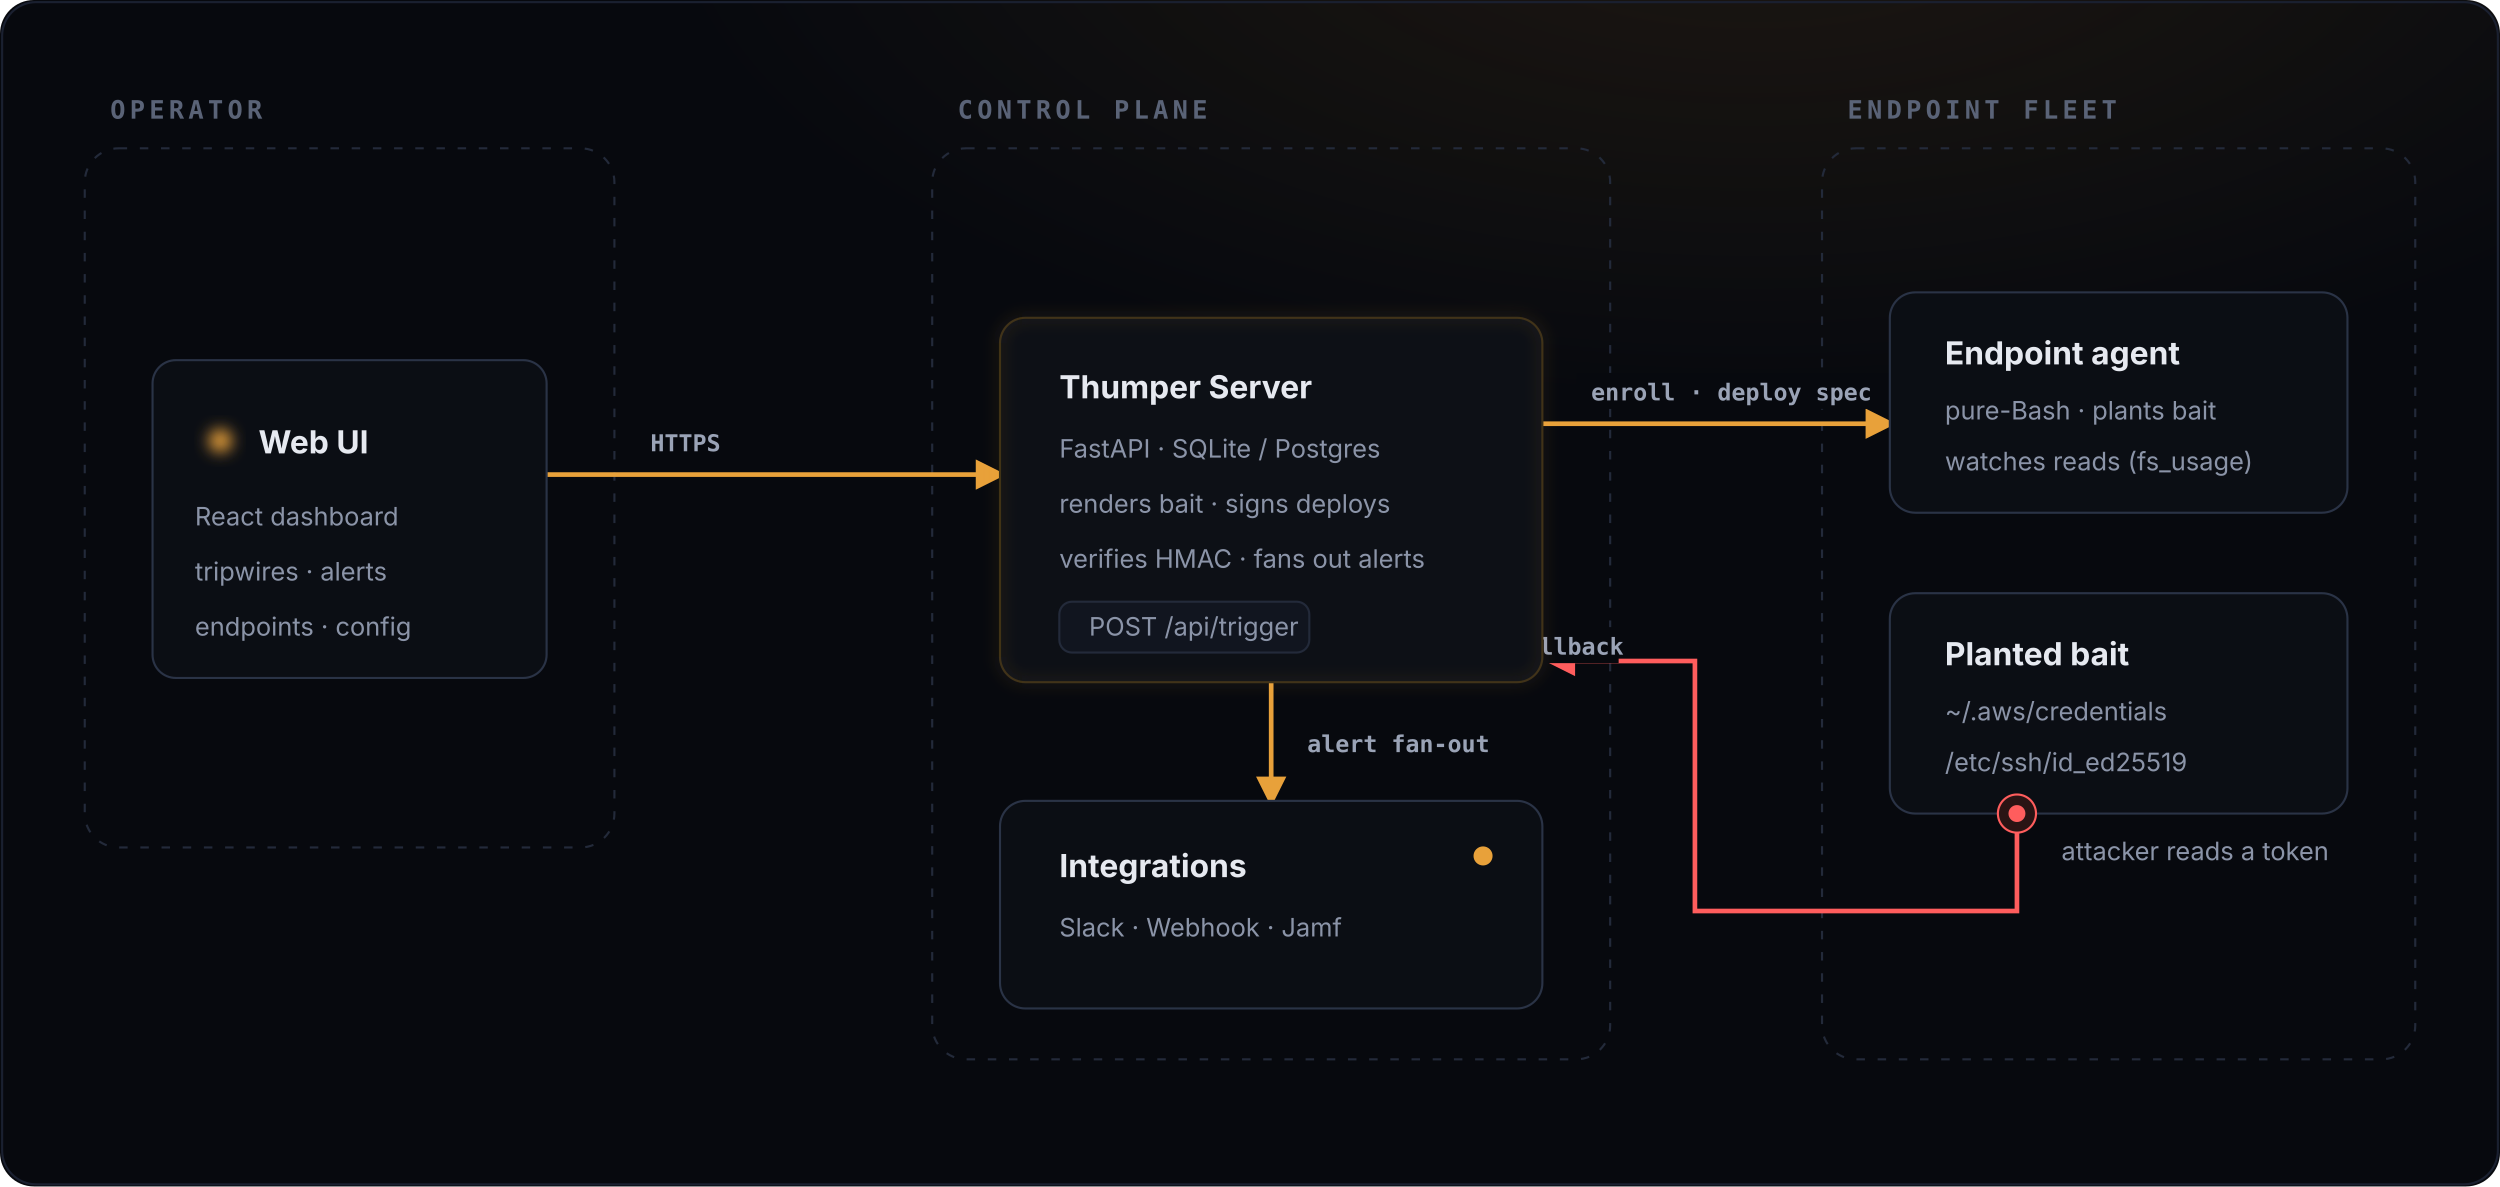
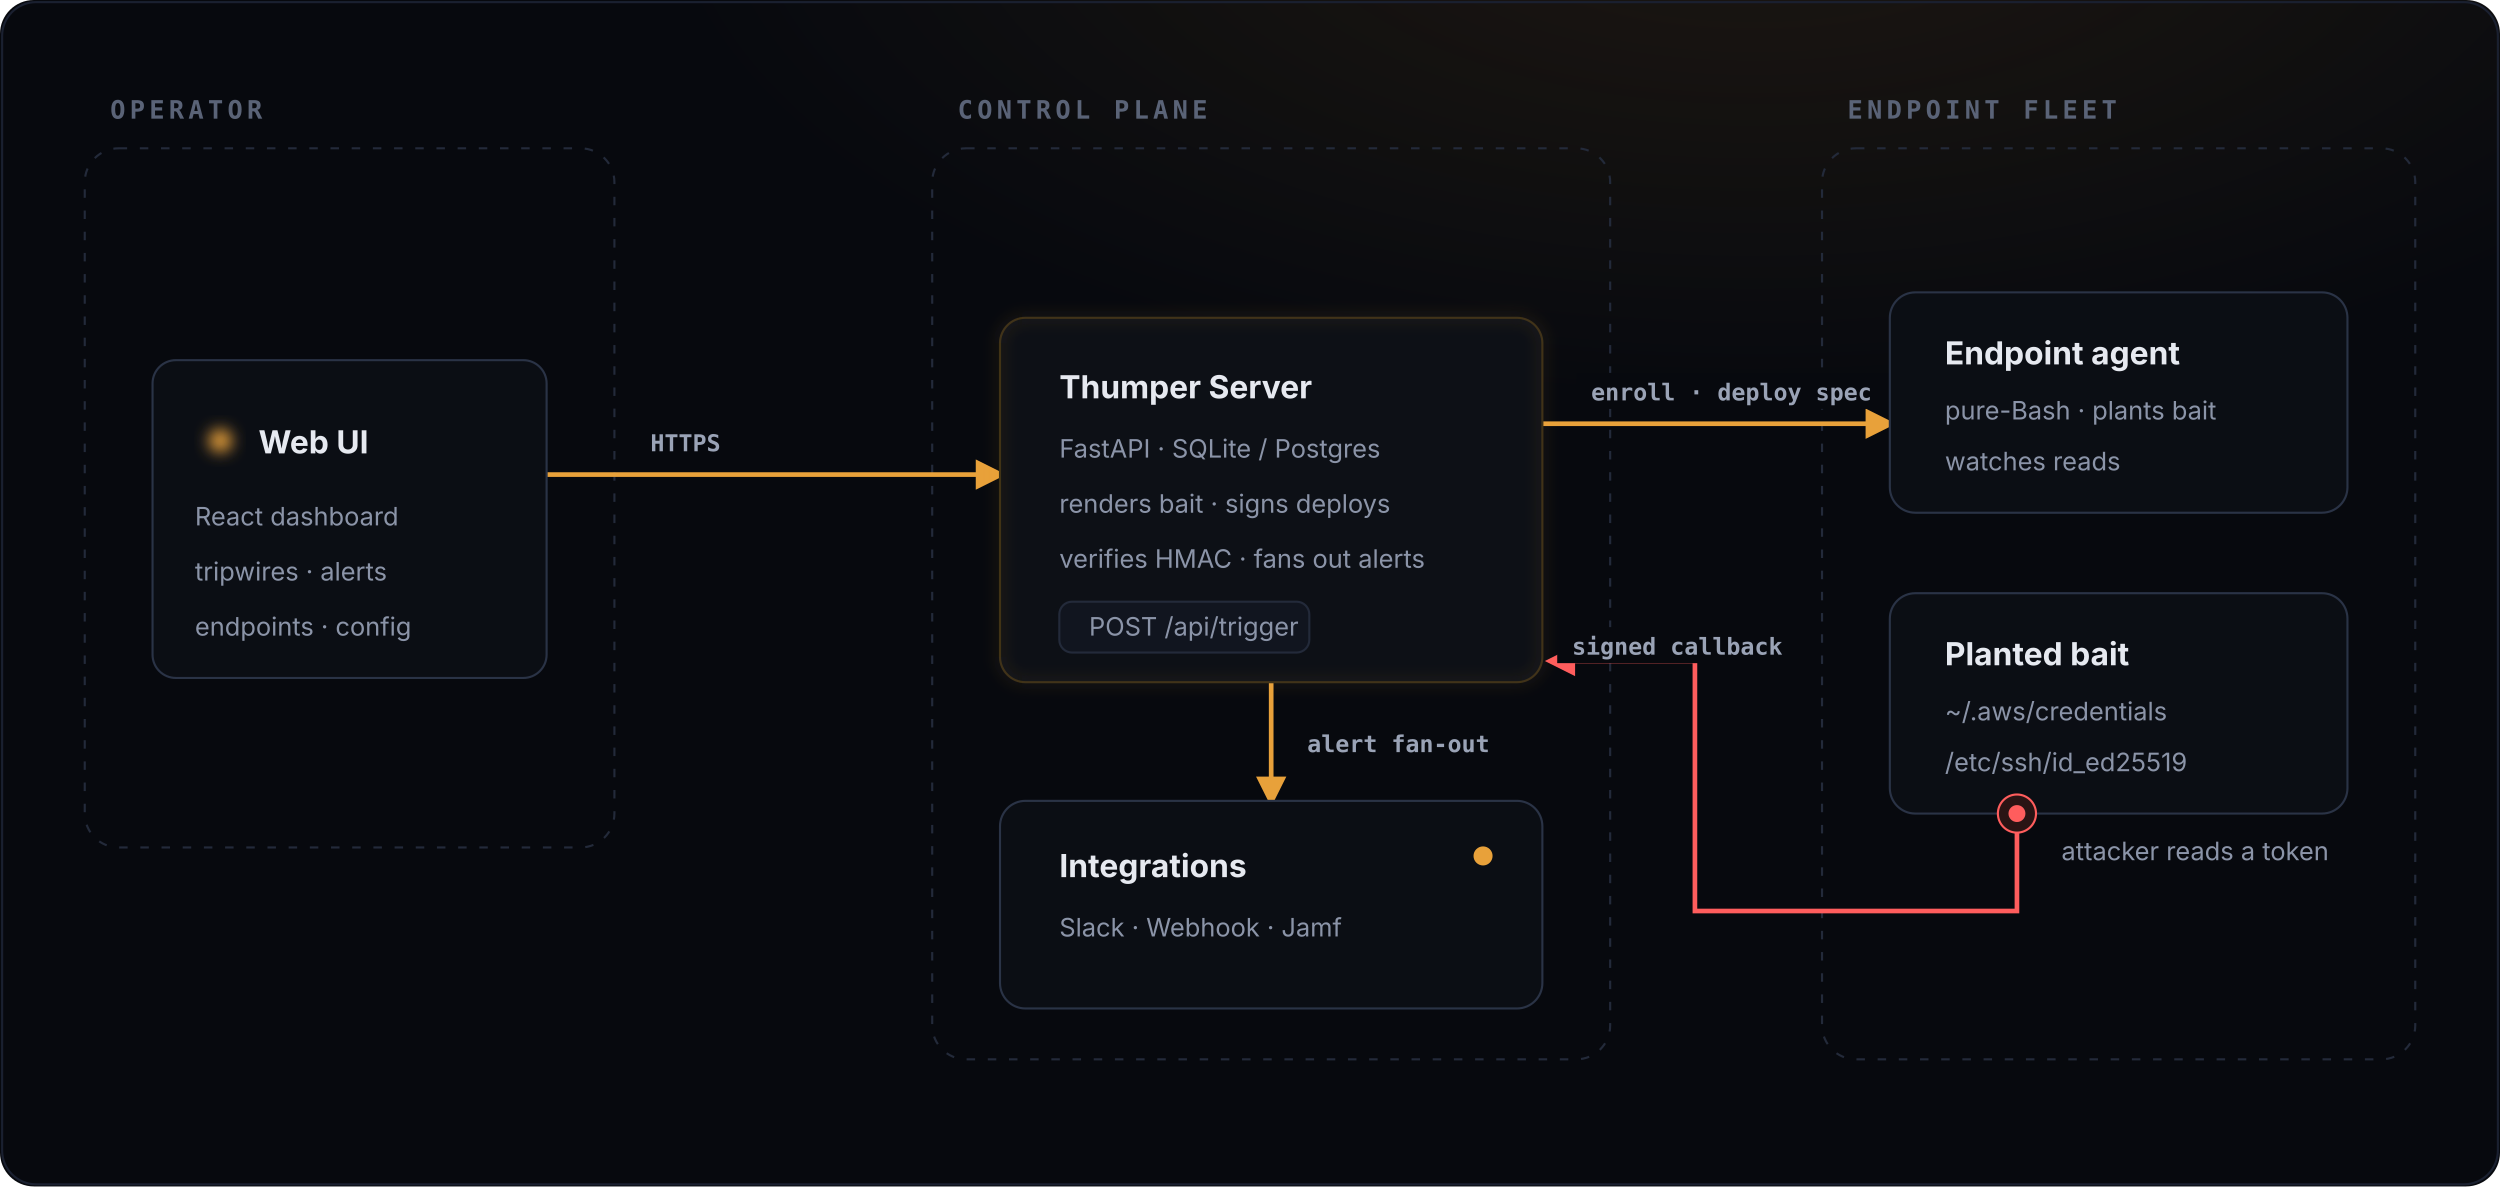
<svg xmlns="http://www.w3.org/2000/svg" viewBox="0 0 1180 560" width="1180" height="560" font-family="Inter, -apple-system, system-ui, sans-serif">
  <defs>
    <radialGradient id="bgGlow" cx="70%" cy="-10%" r="80%">
      <stop offset="0" stop-color="#e8a13a" stop-opacity="0.10" />
      <stop offset="55%" stop-color="#e8a13a" stop-opacity="0" />
    </radialGradient>
    <filter id="glow" x="-60%" y="-60%" width="220%" height="220%">
      <feGaussianBlur stdDeviation="3.4" />
    </filter>
    <marker id="arr" viewBox="0 0 10 10" refX="8" refY="5" markerWidth="6.5" markerHeight="6.5" orient="auto-start-reverse">
      <path d="M0 0 L10 5 L0 10 z" fill="#e8a13a" />
    </marker>
    <marker id="arrR" viewBox="0 0 10 10" refX="8" refY="5" markerWidth="6.5" markerHeight="6.5" orient="auto-start-reverse">
      <path d="M0 0 L10 5 L0 10 z" fill="#ff5d5d" />
    </marker>
    <style>
      .zone{fill:none;stroke:#232a3a;stroke-dasharray:4 6}
      .zlabel{fill:#5a6377;font:600 12px ui-monospace,Menlo,monospace;letter-spacing:2px}
      .node{fill:#0b0e14;stroke:#2a3346}
      .node-amber{fill:#0d1016;stroke:#3a2e16}
      .ntitle{fill:#e6e9f0;font:700 15px Inter,system-ui,sans-serif}
      .nsub{fill:#8b94a8;font:12px Inter,system-ui,sans-serif}
      .amber{fill:#e8a13a}
      .link{stroke:#e8a13a;stroke-width:2.2;fill:none}
      .danger{stroke:#ff5d5d;stroke-width:2.2;fill:none}
      .lbl-bg{fill:#07090e}
      .llabel{fill:#9aa3b6;font:600 11px ui-monospace,Menlo,monospace}
    </style>
  </defs>
  <rect x="0" y="0" width="1180" height="560" rx="16" fill="#07090e" />
  <rect x="0" y="0" width="1180" height="560" rx="16" fill="url(#bgGlow)" />
  <rect x="1" y="1" width="1178" height="558" rx="16" fill="none" stroke="#1a2030" />
  <rect class="zone" x="40" y="70" width="250" height="330" rx="16" />
  <text class="zlabel" x="52" y="56">OPERATOR</text>
  <rect class="zone" x="440" y="70" width="320" height="430" rx="16" />
  <text class="zlabel" x="452" y="56">CONTROL PLANE</text>
  <rect class="zone" x="860" y="70" width="280" height="430" rx="16" />
  <text class="zlabel" x="872" y="56">ENDPOINT FLEET</text>
  <path class="link" d="M258 224 H472" marker-end="url(#arr)" />
  <path class="link" d="M728 200 H892" marker-end="url(#arr)" />
  <path class="link" d="M600 322 V378" marker-end="url(#arr)" />
  <path class="danger" d="M952 393 V430 H800 V312 H732" marker-end="url(#arrR)" />
  <g>
    <rect class="lbl-bg" x="300" y="200" width="54" height="17" />
    <text class="llabel" x="307" y="213">HTTPS</text>
  </g>
  <g>
    <rect class="lbl-bg" x="744" y="176" width="150" height="17" />
    <text class="llabel" x="751" y="189">enroll · deploy spec</text>
  </g>
  <g>
    <rect class="lbl-bg" x="610" y="342" width="92" height="17" />
    <text class="llabel" x="617" y="355">alert fan-out</text>
  </g>
  <g>
-     <rect class="lbl-bg" x="660" y="296" width="104" height="17" />
-     <text class="llabel" x="667" y="309" fill="#ff8a8a">signed callback</text>
+     <rect class="lbl-bg" x="735" y="296" width="104" height="17" />
+     <text class="llabel" x="742" y="309" fill="#ff8a8a">signed callback</text>
  </g>
  <rect class="node" x="72" y="170" width="186" height="150" rx="11" />
  <circle class="amber" cx="104" cy="208" r="5.5" filter="url(#glow)" />
  <text class="ntitle" x="122" y="214">Web UI</text>
  <text class="nsub" x="92" y="248">React dashboard</text>
  <text class="nsub" x="92" y="274">tripwires · alerts</text>
  <text class="nsub" x="92" y="300">endpoints · config</text>
  <rect class="node node-amber" x="472" y="150" width="256" height="172" rx="12" />
  <rect x="472" y="150" width="256" height="172" rx="12" fill="none" stroke="#e8a13a" stroke-opacity=".35" filter="url(#glow)" />
  <text class="ntitle" x="500" y="188">Thumper Server</text>
  <text class="nsub" x="500" y="216">FastAPI · SQLite / Postgres</text>
  <text class="nsub" x="500" y="242">renders bait · signs deploys</text>
  <text class="nsub" x="500" y="268">verifies HMAC · fans out alerts</text>
  <rect x="500" y="284" width="118" height="24" rx="6" fill="#11151f" stroke="#232a3a" />
  <text class="nsub" x="514" y="300" font-size="11">POST /api/trigger</text>
  <rect class="node" x="472" y="378" width="256" height="98" rx="12" />
  <text class="ntitle" x="500" y="414" font-size="14">Integrations</text>
  <text class="nsub" x="500" y="442">Slack · Webhook · Jamf</text>
  <circle cx="700" cy="404" r="4.5" class="amber" />
  <rect class="node" x="892" y="138" width="216" height="104" rx="12" />
  <text class="ntitle" x="918" y="172" font-size="14">Endpoint agent</text>
  <text class="nsub" x="918" y="198">pure-Bash · plants bait</text>
-   <text class="nsub" x="918" y="222">watches reads (fs_usage)</text>
+   <text class="nsub" x="918" y="222">watches reads</text>
  <rect class="node" x="892" y="280" width="216" height="104" rx="12" />
  <text class="ntitle" x="918" y="314" font-size="14">Planted bait</text>
  <text class="nsub" x="918" y="340">~/.aws/credentials</text>
  <text class="nsub" x="918" y="364">/etc/ssh/id_ed25519</text>
  <circle cx="952" cy="384" r="9" fill="#2a1414" stroke="#ff5d5d" />
  <circle cx="952" cy="384" r="4" fill="#ff5d5d" />
  <g>
    <rect class="lbl-bg" x="966" y="393" width="168" height="17" />
    <text class="nsub" x="973" y="406" fill="#ff5d5d">attacker reads a token</text>
  </g>
</svg>
